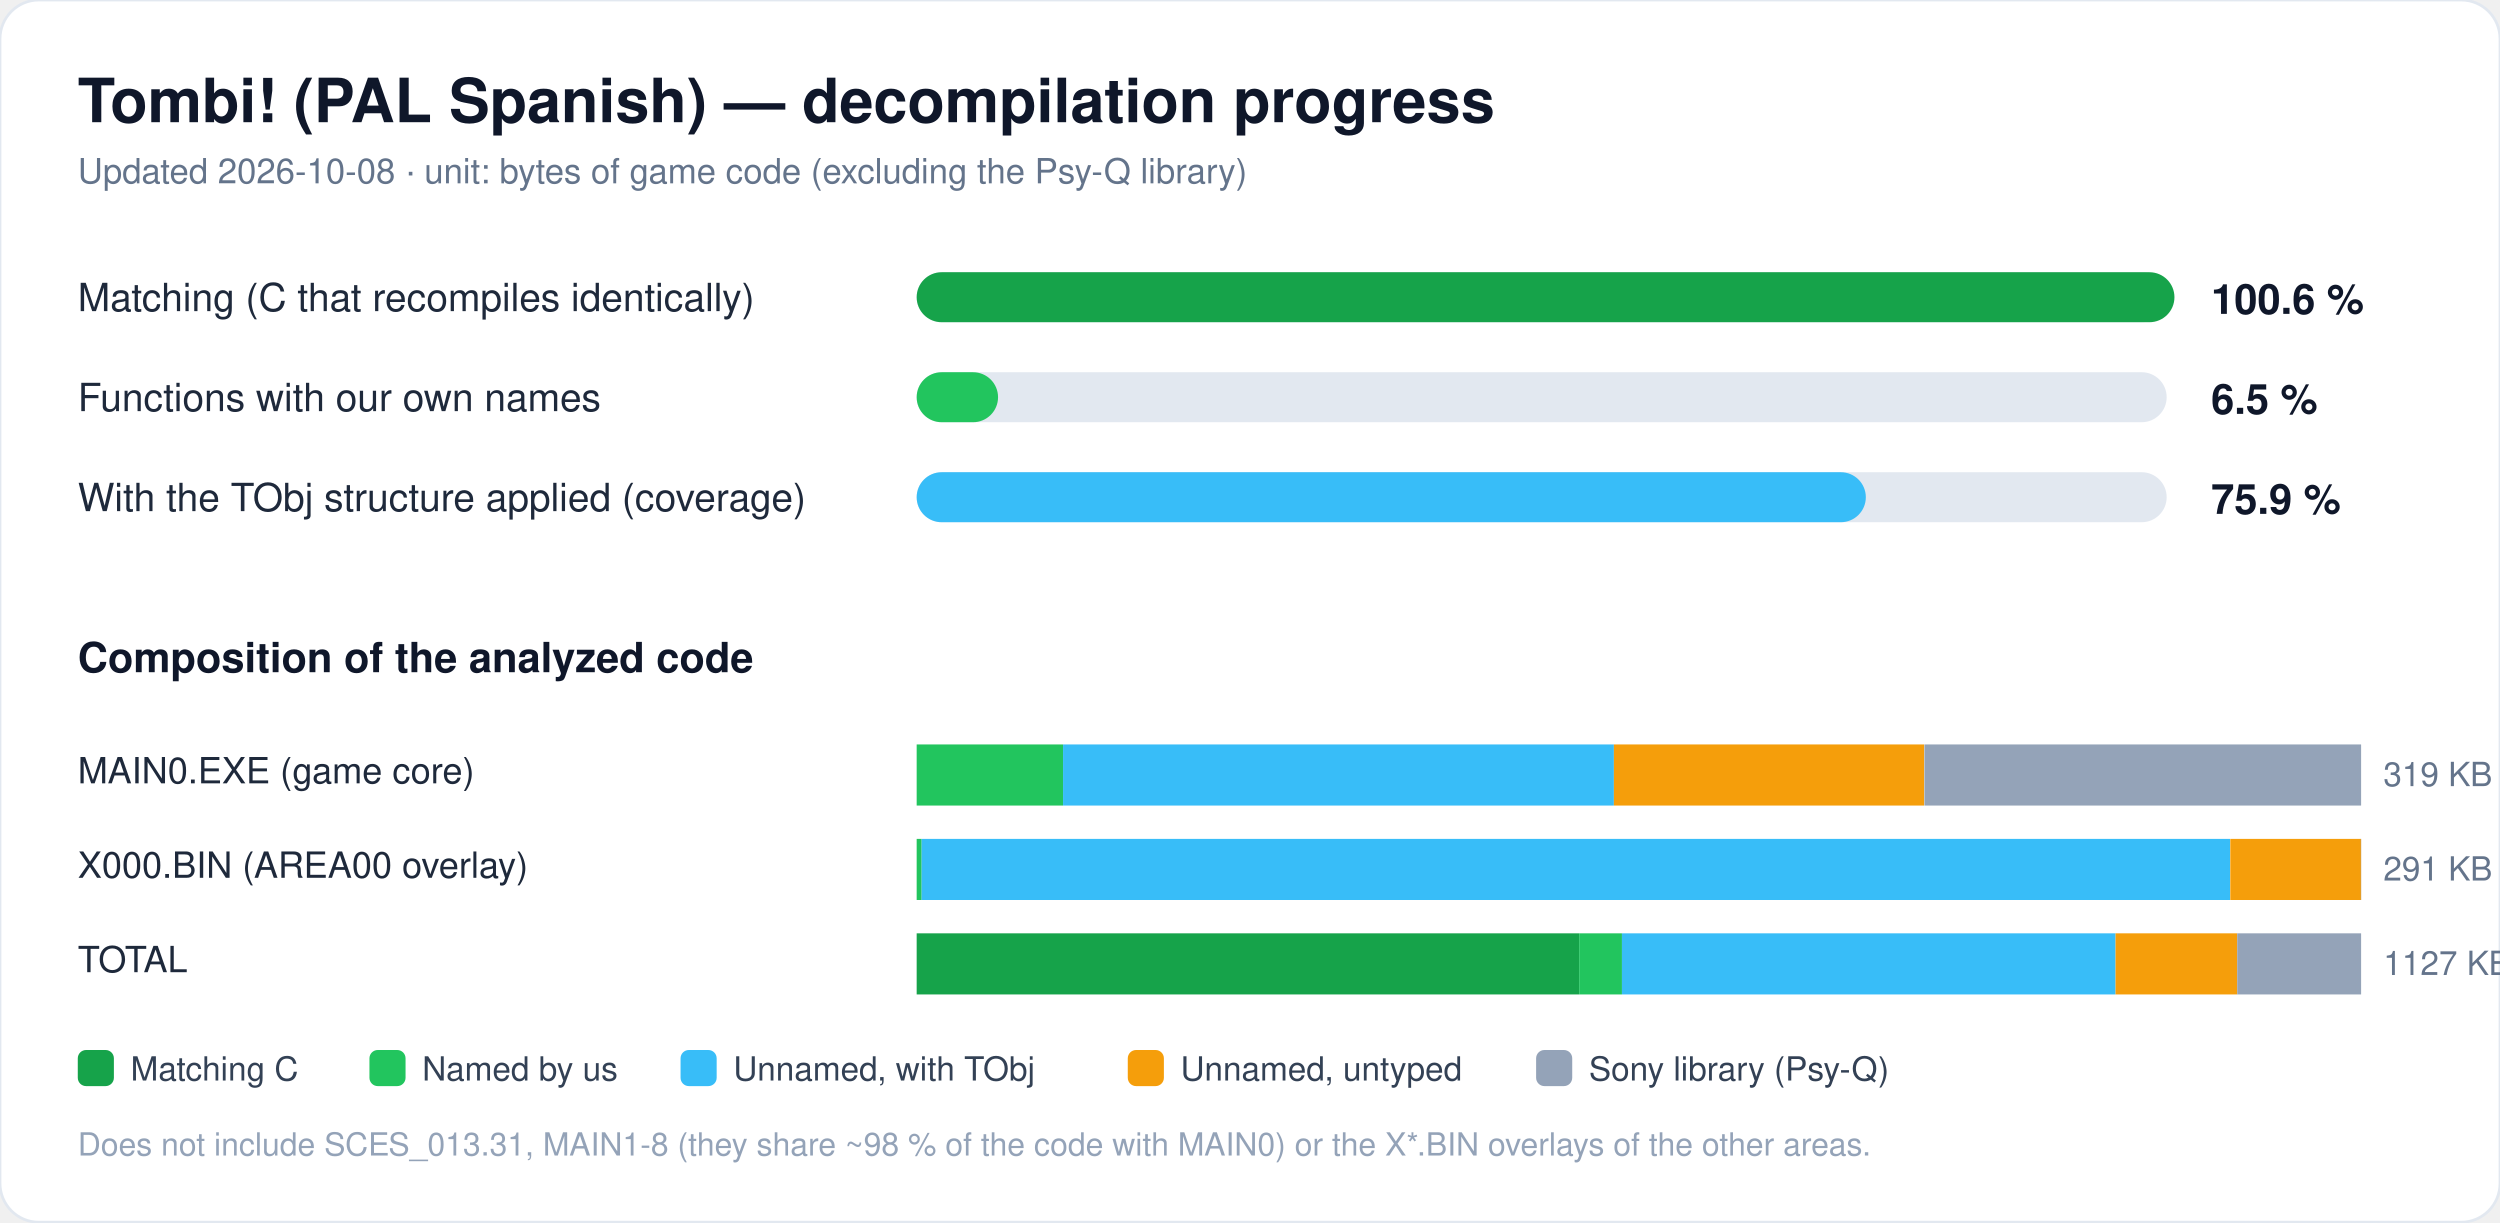
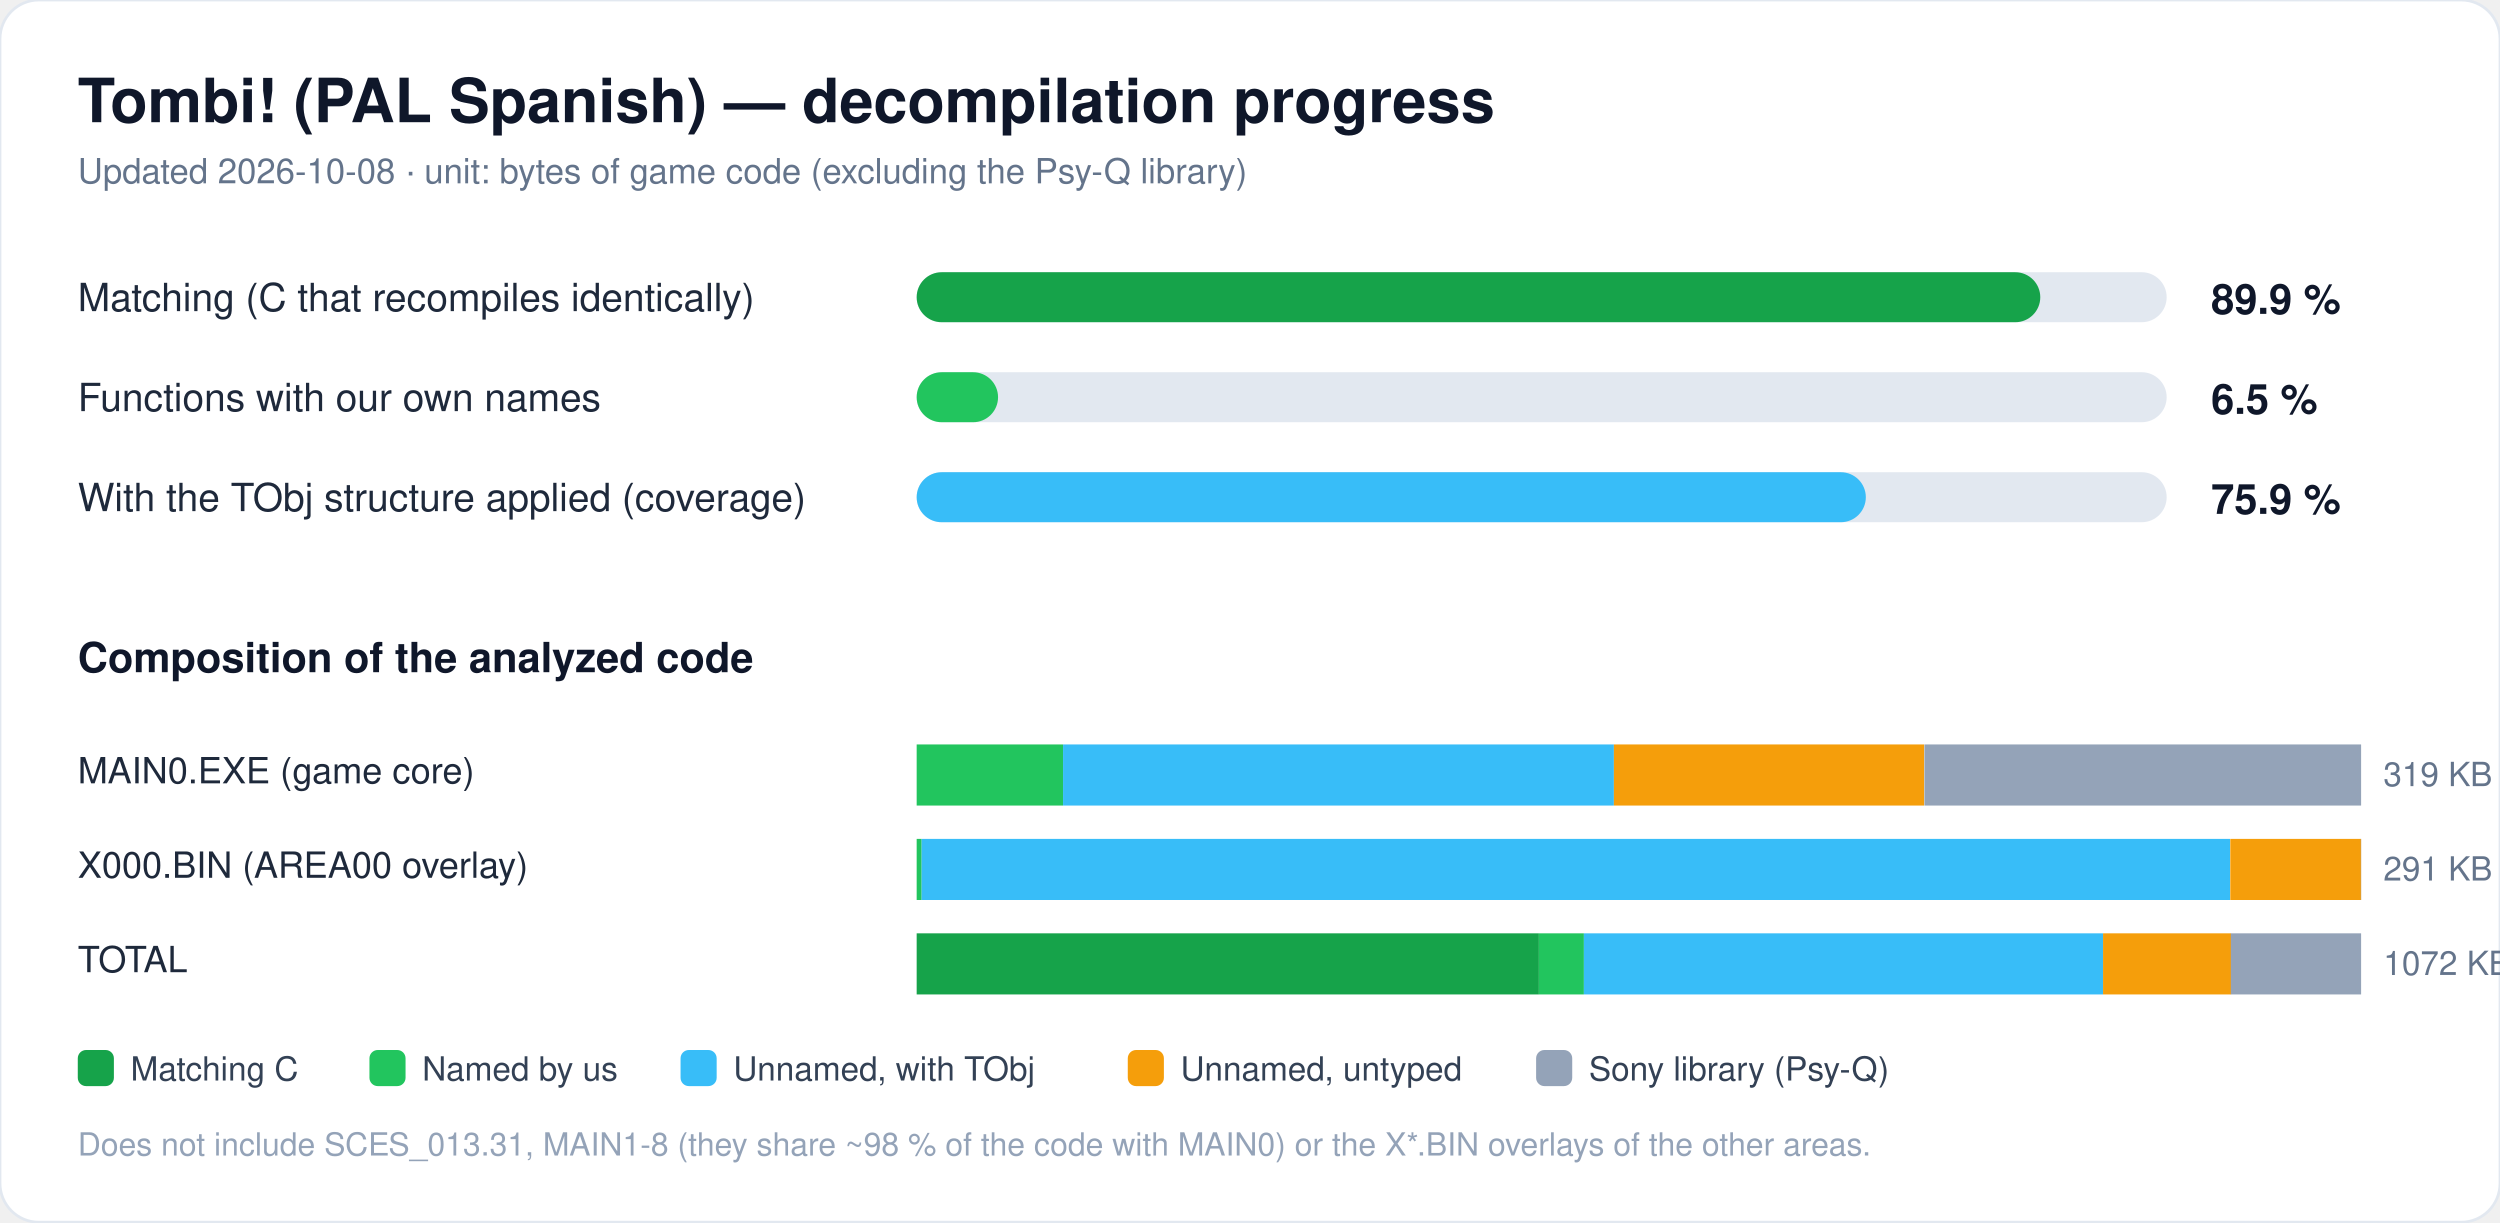
<svg xmlns="http://www.w3.org/2000/svg" width="900" height="440" viewBox="0 0 900 440" role="img" aria-label="Decompilation progress">
  <rect width="900" height="440" rx="14" fill="#ffffff" stroke="#e2e8f0" />
  <text x="28" y="44" font-family="Segoe UI,Helvetica,Arial,sans-serif" font-size="22" font-weight="700" fill="#0f172a">Tombi! (PAL Spanish) — decompilation progress</text>
  <text x="28" y="66" font-family="Segoe UI,Helvetica,Arial,sans-serif" font-size="12.5" fill="#64748b">Updated 2026-10-08 · unit: bytes of game code (excluding the Psy-Q library)</text>
  <text x="28" y="112" font-family="Segoe UI,Helvetica,Arial,sans-serif" font-size="14" fill="#1e293b">Matching (C that recompiles identically)</text>
  <rect x="330" y="98" width="450" height="18" rx="9" fill="#e2e8f0" />
-   <rect x="330" y="98" width="452.8" height="18" rx="9" fill="#16a34a" />
-   <text x="796" y="113" font-family="Segoe UI,Helvetica,Arial,sans-serif" font-size="15" font-weight="700" fill="#0f172a">100.6 %</text>
+   <rect x="330" y="98" width="404.5" height="18" rx="9" fill="#16a34a" />
+   <text x="796" y="113" font-family="Segoe UI,Helvetica,Arial,sans-serif" font-size="15" font-weight="700" fill="#0f172a">89.9 %</text>
  <text x="28" y="148" font-family="Segoe UI,Helvetica,Arial,sans-serif" font-size="14" fill="#1e293b">Functions with our own names</text>
  <rect x="330" y="134" width="450" height="18" rx="9" fill="#e2e8f0" />
  <rect x="330" y="134" width="29.3" height="18" rx="9" fill="#22c55e" />
  <text x="796" y="149" font-family="Segoe UI,Helvetica,Arial,sans-serif" font-size="15" font-weight="700" fill="#0f172a">6.5 %</text>
  <text x="28" y="184" font-family="Segoe UI,Helvetica,Arial,sans-serif" font-size="14" fill="#1e293b">With the TObj structure applied (coverage)</text>
  <rect x="330" y="170" width="450" height="18" rx="9" fill="#e2e8f0" />
  <rect x="330" y="170" width="341.7" height="18" rx="9" fill="#38bdf8" />
  <text x="796" y="185" font-family="Segoe UI,Helvetica,Arial,sans-serif" font-size="15" font-weight="700" fill="#0f172a">75.9 %</text>
  <text x="28" y="242" font-family="Segoe UI,Helvetica,Arial,sans-serif" font-size="15" font-weight="700" fill="#0f172a">Composition of the analyzed code</text>
  <text x="28" y="282" font-family="Segoe UI,Helvetica,Arial,sans-serif" font-size="13" fill="#1e293b">MAIN0.EXE (game core)</text>
  <rect x="330.0" y="268" width="52.7" height="22" fill="#22c55e" />
  <rect x="382.7" y="268" width="198.3" height="22" fill="#38bdf8" />
  <rect x="581.0" y="268" width="111.7" height="22" fill="#f59e0b" />
  <rect x="692.8" y="268" width="157.2" height="22" fill="#94a3b8" />
  <text x="858" y="283" font-family="Segoe UI,Helvetica,Arial,sans-serif" font-size="12" fill="#64748b" text-anchor="start">319 KB</text>
  <text x="28" y="316" font-family="Segoe UI,Helvetica,Arial,sans-serif" font-size="13" fill="#1e293b">X000.BIN (AREA00 overlay)</text>
  <rect x="330.0" y="302" width="1.8" height="22" fill="#22c55e" />
  <rect x="331.8" y="302" width="471.0" height="22" fill="#38bdf8" />
  <rect x="802.9" y="302" width="47.1" height="22" fill="#f59e0b" />
  <rect x="849.9" y="302" width="0.1" height="22" fill="#94a3b8" />
  <text x="858" y="317" font-family="Segoe UI,Helvetica,Arial,sans-serif" font-size="12" fill="#64748b" text-anchor="start">291 KB</text>
  <text x="28" y="350" font-family="Segoe UI,Helvetica,Arial,sans-serif" font-size="13" fill="#1e293b">TOTAL</text>
-   <rect x="330.0" y="336" width="238.5" height="22" fill="#16a34a" />
-   <rect x="568.5" y="336" width="15.4" height="22" fill="#22c55e" />
-   <rect x="583.9" y="336" width="177.7" height="22" fill="#38bdf8" />
-   <rect x="761.6" y="336" width="43.8" height="22" fill="#f59e0b" />
-   <rect x="805.4" y="336" width="44.6" height="22" fill="#94a3b8" />
-   <text x="858" y="351" font-family="Segoe UI,Helvetica,Arial,sans-serif" font-size="12" fill="#64748b" text-anchor="start">1127 KB</text>
+   <rect x="330.0" y="336" width="224.0" height="22" fill="#16a34a" />
+   <rect x="554.0" y="336" width="16.2" height="22" fill="#22c55e" />
+   <rect x="570.2" y="336" width="186.9" height="22" fill="#38bdf8" />
+   <rect x="757.1" y="336" width="46.1" height="22" fill="#f59e0b" />
+   <rect x="803.1" y="336" width="46.9" height="22" fill="#94a3b8" />
+   <text x="858" y="351" font-family="Segoe UI,Helvetica,Arial,sans-serif" font-size="12" fill="#64748b" text-anchor="start">1072 KB</text>
  <rect x="28" y="378" width="13" height="13" rx="3" fill="#16a34a" />
  <text x="47" y="389" font-family="Segoe UI,Helvetica,Arial,sans-serif" font-size="12" fill="#334155">Matching C</text>
  <rect x="133" y="378" width="13" height="13" rx="3" fill="#22c55e" />
  <text x="152" y="389" font-family="Segoe UI,Helvetica,Arial,sans-serif" font-size="12" fill="#334155">Named by us</text>
  <rect x="245" y="378" width="13" height="13" rx="3" fill="#38bdf8" />
  <text x="264" y="389" font-family="Segoe UI,Helvetica,Arial,sans-serif" font-size="12" fill="#334155">Unnamed, with TObj</text>
  <rect x="406" y="378" width="13" height="13" rx="3" fill="#f59e0b" />
  <text x="425" y="389" font-family="Segoe UI,Helvetica,Arial,sans-serif" font-size="12" fill="#334155">Unnamed, untyped</text>
  <rect x="553" y="378" width="13" height="13" rx="3" fill="#94a3b8" />
  <text x="572" y="389" font-family="Segoe UI,Helvetica,Arial,sans-serif" font-size="12" fill="#334155">Sony library (Psy-Q)</text>
  <text x="28" y="416" font-family="Segoe UI,Helvetica,Arial,sans-serif" font-size="11.5" fill="#94a3b8">Does not include SCES_013.31, MAIN1-8 (they share ~98 % of the code with MAIN0) or the X*.BIN overlays of the other areas.</text>
</svg>
